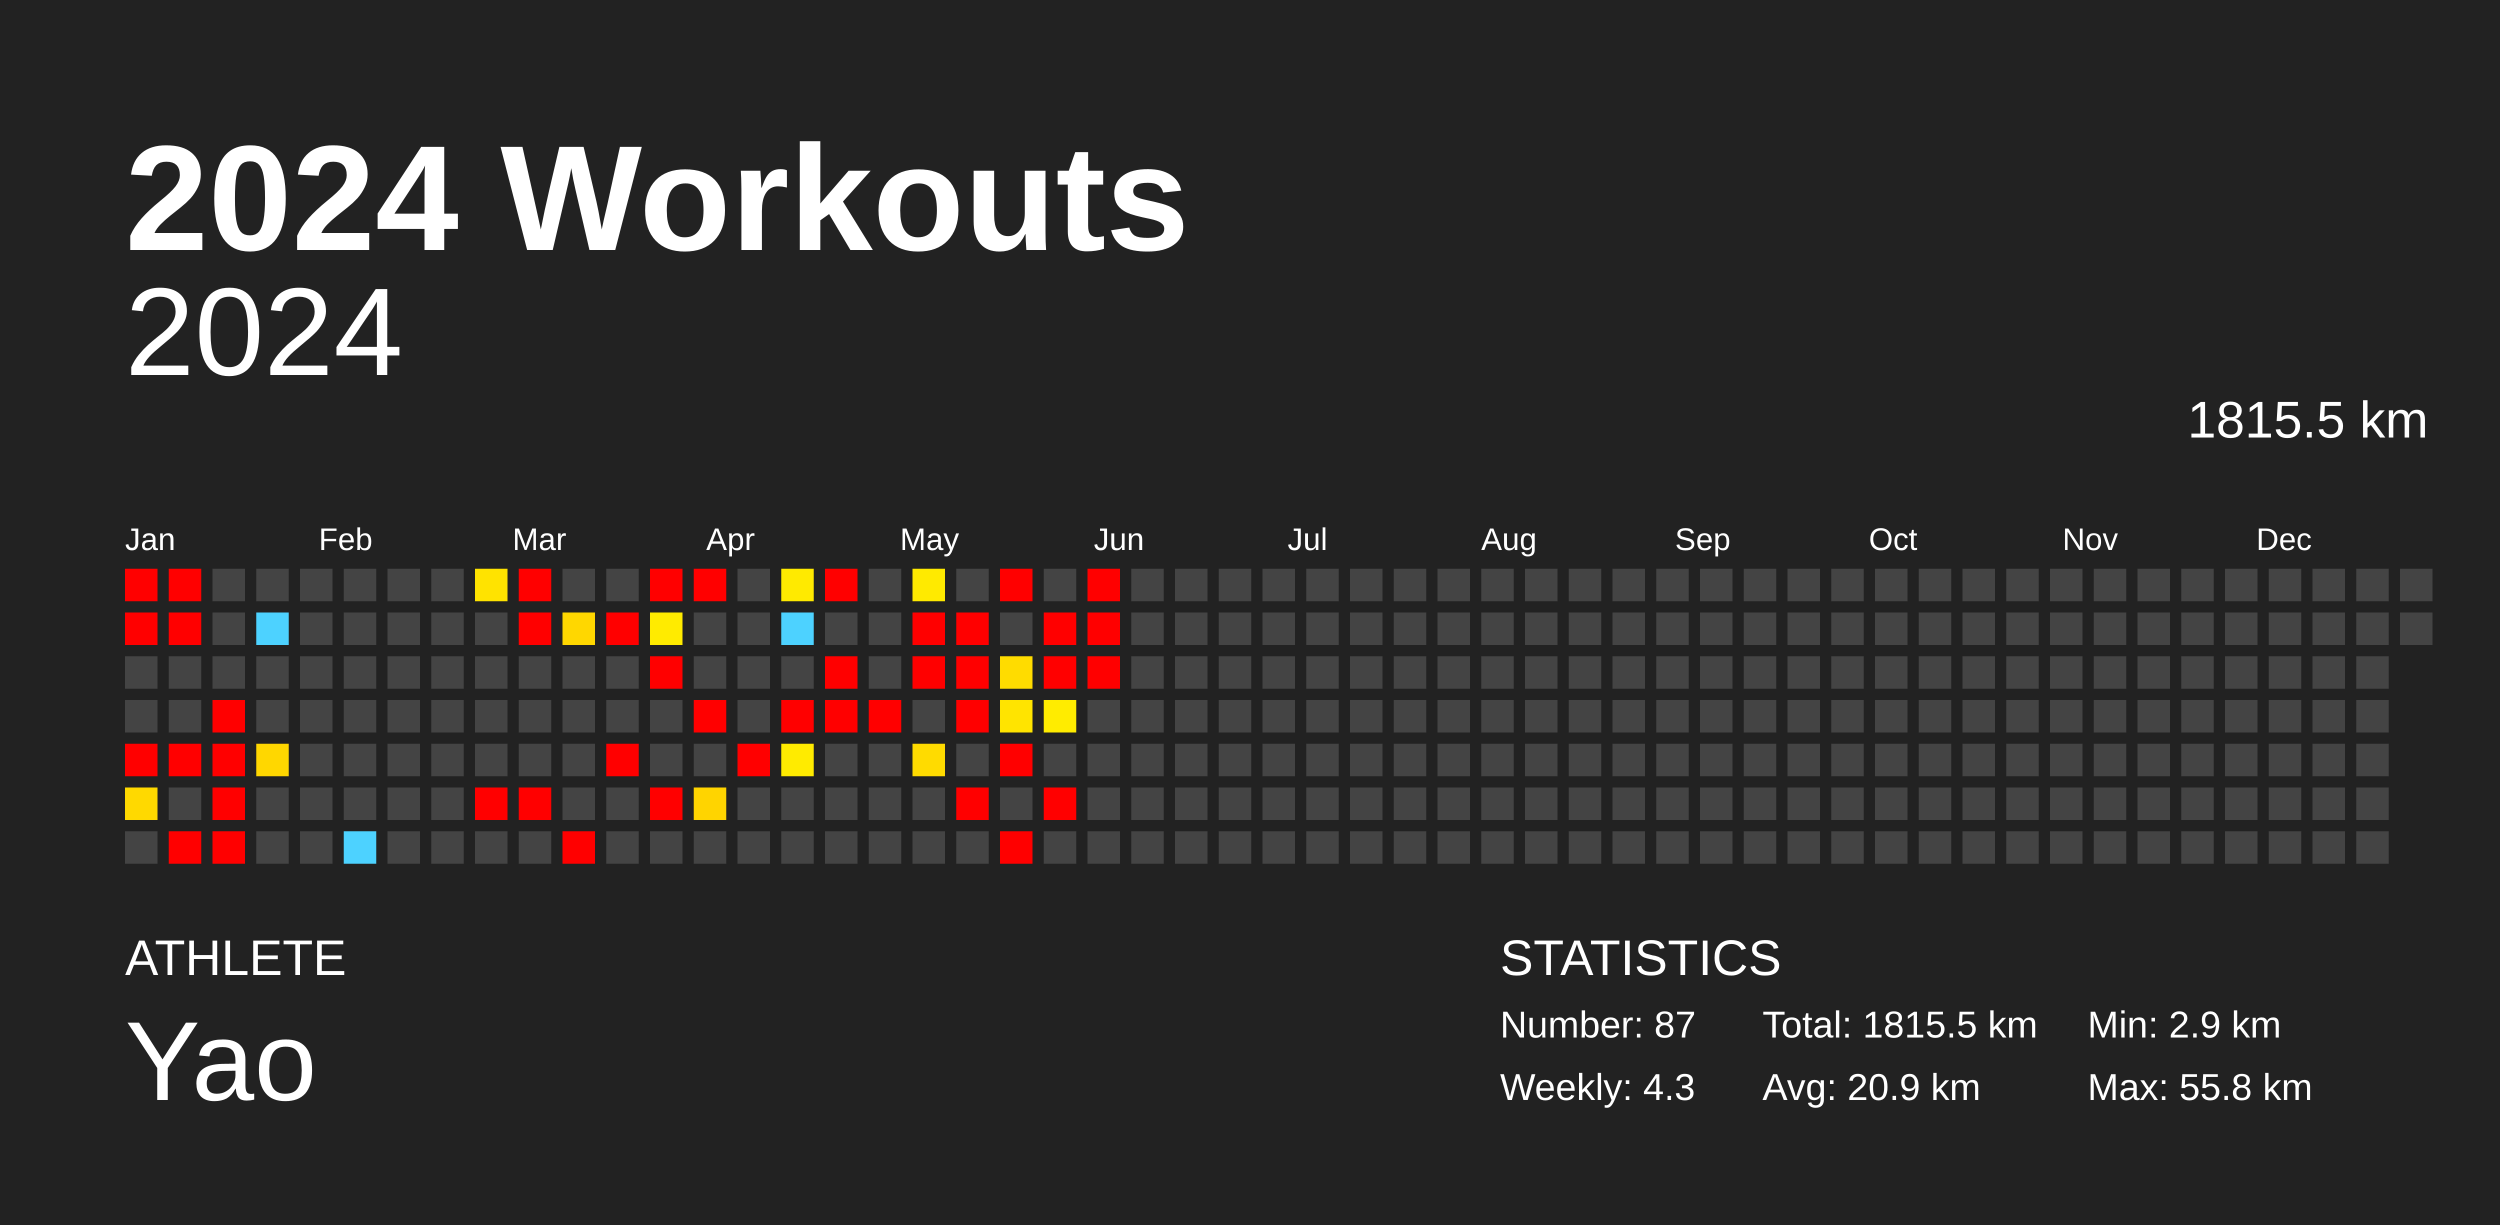
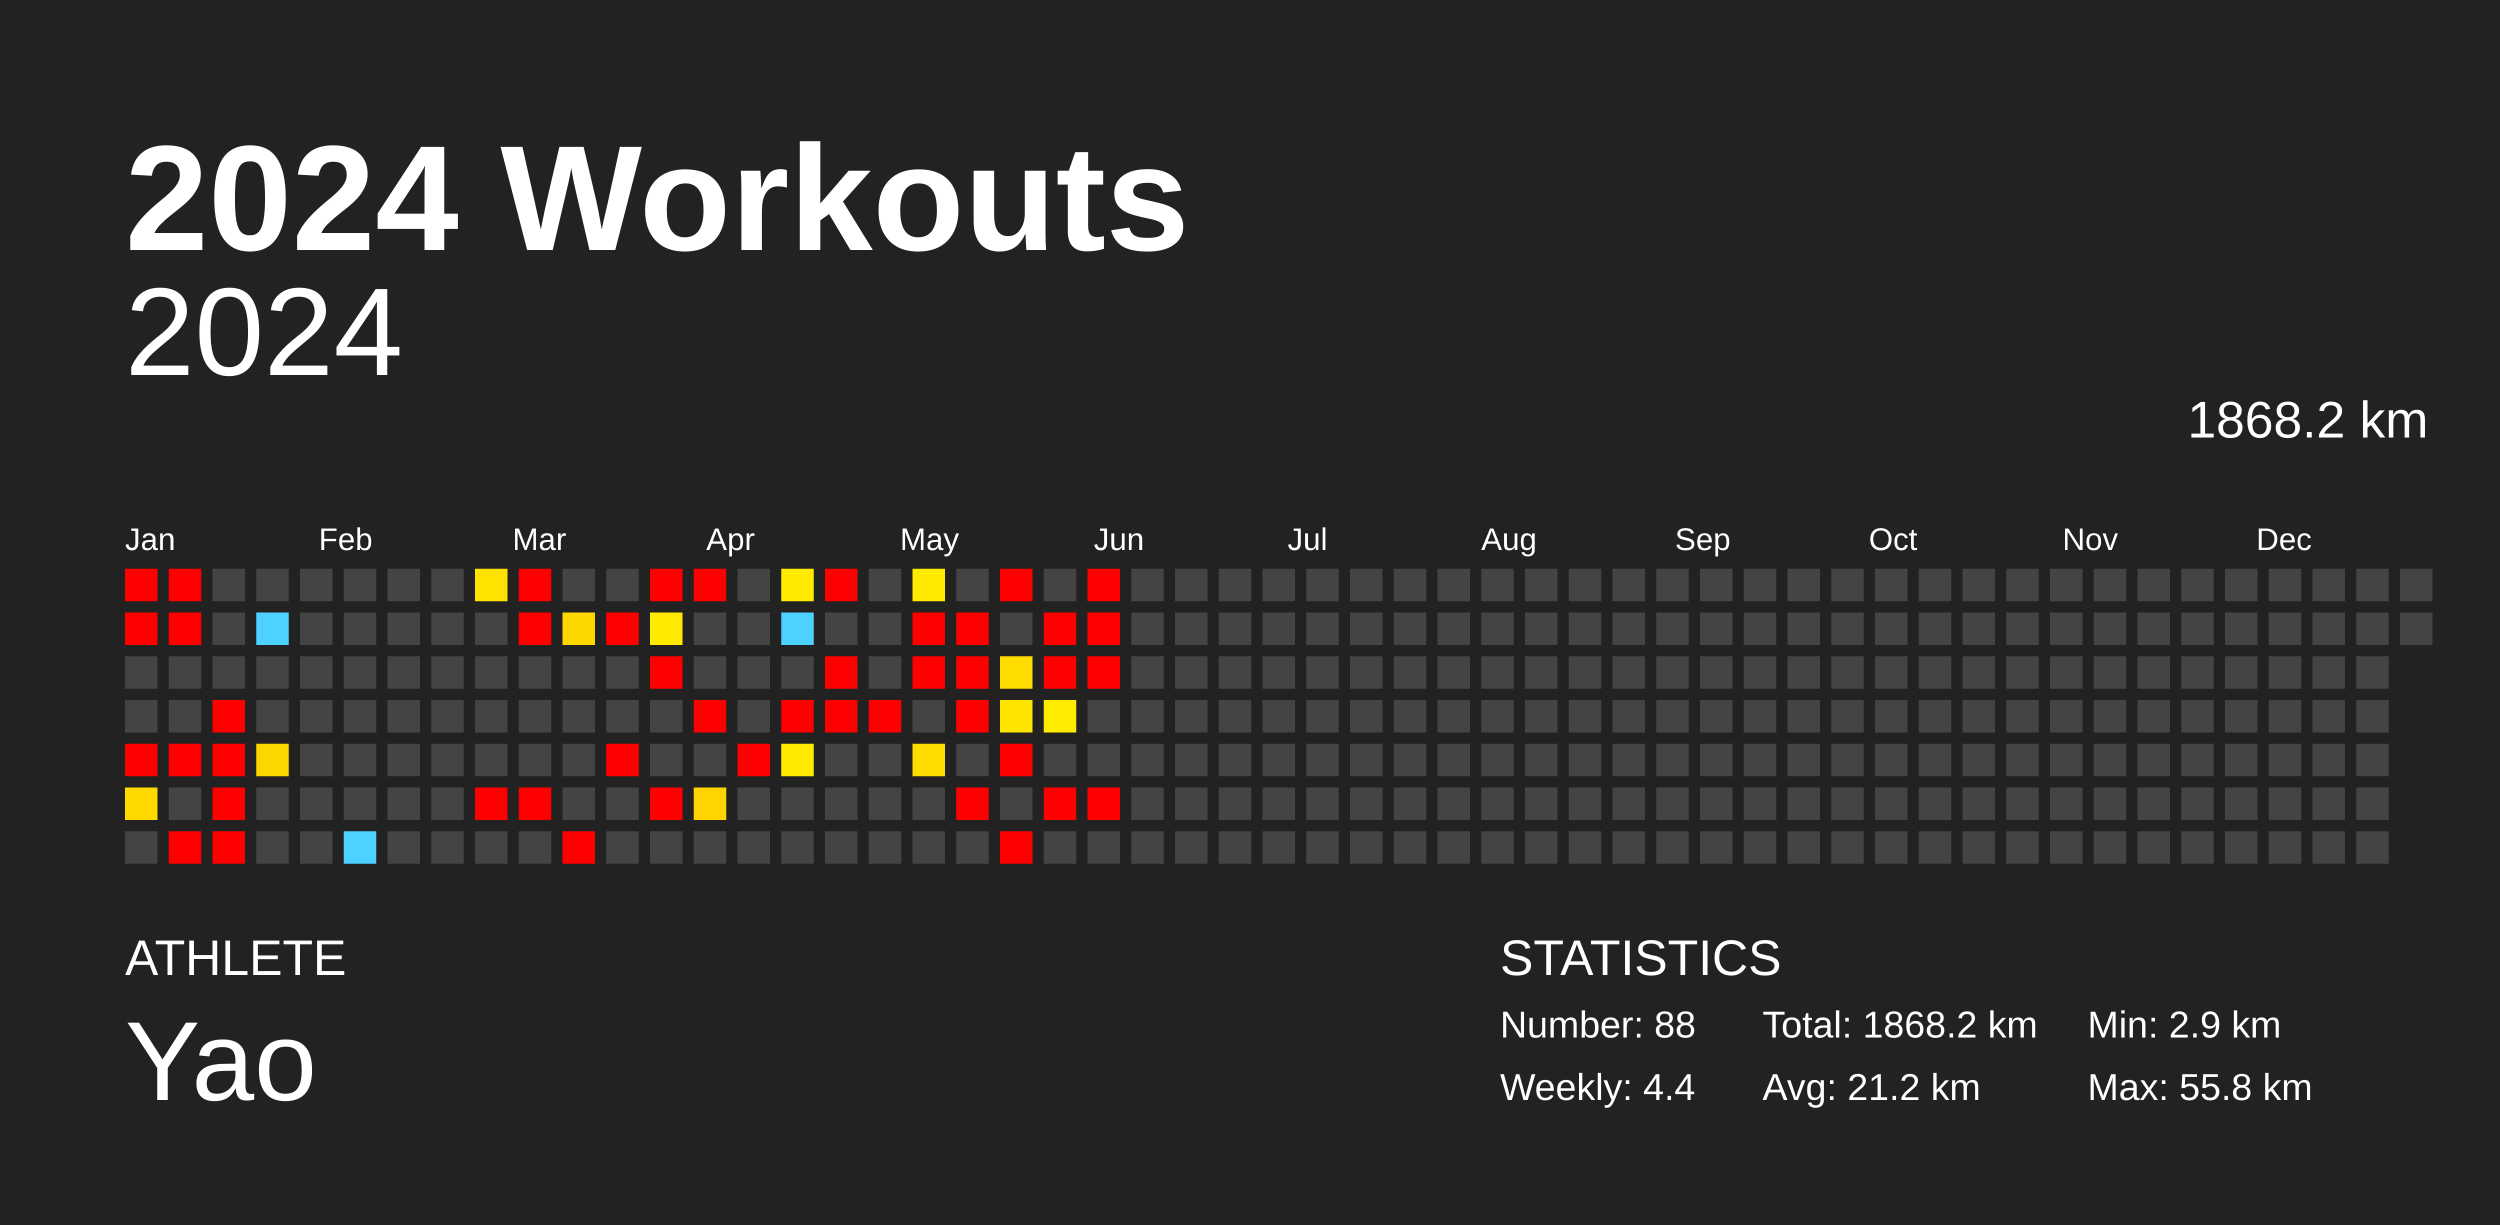
<svg xmlns="http://www.w3.org/2000/svg" baseProfile="full" height="98mm" version="1.1" viewBox="0,0,200,98" width="200mm">
  <defs />
  <rect fill="#222222" height="98" width="200" x="0" y="0" />
  <text fill="#FFFFFF" style="font-size:12px; font-family:Arial; font-weight:bold;" x="10" y="20">2024 Workouts</text>
  <text fill="#FFFFFF" style="font-size:4px; font-family:Arial" x="10" y="78">ATHLETE</text>
  <text fill="#FFFFFF" style="font-size:9px; font-family:Arial" x="10" y="88">Yao</text>
  <text fill="#FFFFFF" style="font-size:4px; font-family:Arial" x="120" y="78">STATISTICS</text>
-   <text fill="#FFFFFF" style="font-size:3px; font-family:Arial" x="120" y="83">Number: 87</text>
-   <text fill="#FFFFFF" style="font-size:3px; font-family:Arial" x="120" y="88">Weekly: 4.3</text>
-   <text fill="#FFFFFF" style="font-size:3px; font-family:Arial" x="141" y="83">Total: 1815.5 km</text>
-   <text fill="#FFFFFF" style="font-size:3px; font-family:Arial" x="141" y="88">Avg: 20.9 km</text>
+   <text fill="#FFFFFF" style="font-size:3px; font-family:Arial" x="120" y="83">Number: 88</text>
+   <text fill="#FFFFFF" style="font-size:3px; font-family:Arial" x="120" y="88">Weekly: 4.4</text>
+   <text fill="#FFFFFF" style="font-size:3px; font-family:Arial" x="141" y="83">Total: 1868.2 km</text>
+   <text fill="#FFFFFF" style="font-size:3px; font-family:Arial" x="141" y="88">Avg: 21.2 km</text>
  <text fill="#FFFFFF" style="font-size:3px; font-family:Arial" x="167" y="83">Min: 2.9 km</text>
  <text fill="#FFFFFF" style="font-size:3px; font-family:Arial" x="167" y="88">Max: 55.8 km</text>
  <text alignment-baseline="hanging" fill="#FFFFFF" style="font-size:10.0px; font-family:Arial;" x="10" y="30">2024</text>
-   <text alignment-baseline="hanging" fill="#FFFFFF" style="font-size:4.125px; font-family:Arial;" x="175" y="35">1815.5 km</text>
+   <text alignment-baseline="hanging" fill="#FFFFFF" style="font-size:4.125px; font-family:Arial;" x="175" y="35">1868.2 km</text>
  <text fill="#FFFFFF" style="font-size:2.5px; font-family:Arial" x="10.0" y="44">Jan</text>
  <text fill="#FFFFFF" style="font-size:2.5px; font-family:Arial" x="25.5" y="44">Feb</text>
  <text fill="#FFFFFF" style="font-size:2.5px; font-family:Arial" x="41.0" y="44">Mar</text>
  <text fill="#FFFFFF" style="font-size:2.5px; font-family:Arial" x="56.5" y="44">Apr</text>
  <text fill="#FFFFFF" style="font-size:2.5px; font-family:Arial" x="72.0" y="44">May</text>
  <text fill="#FFFFFF" style="font-size:2.5px; font-family:Arial" x="87.5" y="44">Jun</text>
  <text fill="#FFFFFF" style="font-size:2.5px; font-family:Arial" x="103.0" y="44">Jul</text>
  <text fill="#FFFFFF" style="font-size:2.5px; font-family:Arial" x="118.5" y="44">Aug</text>
  <text fill="#FFFFFF" style="font-size:2.5px; font-family:Arial" x="134.0" y="44">Sep</text>
  <text fill="#FFFFFF" style="font-size:2.5px; font-family:Arial" x="149.5" y="44">Oct</text>
  <text fill="#FFFFFF" style="font-size:2.5px; font-family:Arial" x="165.0" y="44">Nov</text>
  <text fill="#FFFFFF" style="font-size:2.5px; font-family:Arial" x="180.5" y="44">Dec</text>
  <rect fill="red" height="2.6" width="2.6" x="10.0" y="45.5" />
  <rect fill="red" height="2.6" width="2.6" x="10.0" y="49.0" />
  <rect fill="#444444" height="2.6" width="2.6" x="10.0" y="52.5" />
  <rect fill="#444444" height="2.6" width="2.6" x="10.0" y="56.0" />
  <rect fill="red" height="2.6" width="2.6" x="10.0" y="59.5" />
  <rect fill="#ffd900" height="2.6" width="2.6" x="10.0" y="63.0" />
  <rect fill="#444444" height="2.6" width="2.6" x="10.0" y="66.5" />
  <rect fill="red" height="2.6" width="2.6" x="13.5" y="45.5" />
  <rect fill="red" height="2.6" width="2.6" x="13.5" y="49.0" />
  <rect fill="#444444" height="2.6" width="2.6" x="13.5" y="52.5" />
  <rect fill="#444444" height="2.6" width="2.6" x="13.5" y="56.0" />
  <rect fill="red" height="2.6" width="2.6" x="13.5" y="59.5" />
  <rect fill="#444444" height="2.6" width="2.6" x="13.5" y="63.0" />
  <rect fill="red" height="2.6" width="2.6" x="13.5" y="66.5" />
  <rect fill="#444444" height="2.6" width="2.6" x="17.0" y="45.5" />
  <rect fill="#444444" height="2.6" width="2.6" x="17.0" y="49.0" />
  <rect fill="#444444" height="2.6" width="2.6" x="17.0" y="52.5" />
  <rect fill="red" height="2.6" width="2.6" x="17.0" y="56.0" />
  <rect fill="red" height="2.6" width="2.6" x="17.0" y="59.5" />
  <rect fill="red" height="2.6" width="2.6" x="17.0" y="63.0" />
  <rect fill="red" height="2.6" width="2.6" x="17.0" y="66.5" />
  <rect fill="#444444" height="2.6" width="2.6" x="20.5" y="45.5" />
  <rect fill="#4dd2ff" height="2.6" width="2.6" x="20.5" y="49.0" />
  <rect fill="#444444" height="2.6" width="2.6" x="20.5" y="52.5" />
  <rect fill="#444444" height="2.6" width="2.6" x="20.5" y="56.0" />
  <rect fill="#ffd700" height="2.6" width="2.6" x="20.5" y="59.5" />
  <rect fill="#444444" height="2.6" width="2.6" x="20.5" y="63.0" />
  <rect fill="#444444" height="2.6" width="2.6" x="20.5" y="66.5" />
  <rect fill="#444444" height="2.6" width="2.6" x="24.0" y="45.5" />
  <rect fill="#444444" height="2.6" width="2.6" x="24.0" y="49.0" />
  <rect fill="#444444" height="2.6" width="2.6" x="24.0" y="52.5" />
  <rect fill="#444444" height="2.6" width="2.6" x="24.0" y="56.0" />
  <rect fill="#444444" height="2.6" width="2.6" x="24.0" y="59.5" />
  <rect fill="#444444" height="2.6" width="2.6" x="24.0" y="63.0" />
  <rect fill="#444444" height="2.6" width="2.6" x="24.0" y="66.5" />
  <rect fill="#444444" height="2.6" width="2.6" x="27.5" y="45.5" />
  <rect fill="#444444" height="2.6" width="2.6" x="27.5" y="49.0" />
  <rect fill="#444444" height="2.6" width="2.6" x="27.5" y="52.5" />
  <rect fill="#444444" height="2.6" width="2.6" x="27.5" y="56.0" />
  <rect fill="#444444" height="2.6" width="2.6" x="27.5" y="59.5" />
  <rect fill="#444444" height="2.6" width="2.6" x="27.5" y="63.0" />
  <rect fill="#4dd2ff" height="2.6" width="2.6" x="27.5" y="66.5" />
  <rect fill="#444444" height="2.6" width="2.6" x="31.0" y="45.5" />
  <rect fill="#444444" height="2.6" width="2.6" x="31.0" y="49.0" />
  <rect fill="#444444" height="2.6" width="2.6" x="31.0" y="52.5" />
  <rect fill="#444444" height="2.6" width="2.6" x="31.0" y="56.0" />
  <rect fill="#444444" height="2.6" width="2.6" x="31.0" y="59.5" />
  <rect fill="#444444" height="2.6" width="2.6" x="31.0" y="63.0" />
  <rect fill="#444444" height="2.6" width="2.6" x="31.0" y="66.5" />
  <rect fill="#444444" height="2.6" width="2.6" x="34.5" y="45.5" />
  <rect fill="#444444" height="2.6" width="2.6" x="34.5" y="49.0" />
  <rect fill="#444444" height="2.6" width="2.6" x="34.5" y="52.5" />
  <rect fill="#444444" height="2.6" width="2.6" x="34.5" y="56.0" />
  <rect fill="#444444" height="2.6" width="2.6" x="34.5" y="59.5" />
  <rect fill="#444444" height="2.6" width="2.6" x="34.5" y="63.0" />
  <rect fill="#444444" height="2.6" width="2.6" x="34.5" y="66.5" />
  <rect fill="#ffe300" height="2.6" width="2.6" x="38.0" y="45.5" />
  <rect fill="#444444" height="2.6" width="2.6" x="38.0" y="49.0" />
  <rect fill="#444444" height="2.6" width="2.6" x="38.0" y="52.5" />
  <rect fill="#444444" height="2.6" width="2.6" x="38.0" y="56.0" />
  <rect fill="#444444" height="2.6" width="2.6" x="38.0" y="59.5" />
  <rect fill="red" height="2.6" width="2.6" x="38.0" y="63.0" />
  <rect fill="#444444" height="2.6" width="2.6" x="38.0" y="66.5" />
  <rect fill="red" height="2.6" width="2.6" x="41.5" y="45.5" />
  <rect fill="red" height="2.6" width="2.6" x="41.5" y="49.0" />
  <rect fill="#444444" height="2.6" width="2.6" x="41.5" y="52.5" />
  <rect fill="#444444" height="2.6" width="2.6" x="41.5" y="56.0" />
  <rect fill="#444444" height="2.6" width="2.6" x="41.5" y="59.5" />
  <rect fill="red" height="2.6" width="2.6" x="41.5" y="63.0" />
  <rect fill="#444444" height="2.6" width="2.6" x="41.5" y="66.5" />
  <rect fill="#444444" height="2.6" width="2.6" x="45.0" y="45.5" />
  <rect fill="#ffd700" height="2.6" width="2.6" x="45.0" y="49.0" />
  <rect fill="#444444" height="2.6" width="2.6" x="45.0" y="52.5" />
  <rect fill="#444444" height="2.6" width="2.6" x="45.0" y="56.0" />
  <rect fill="#444444" height="2.6" width="2.6" x="45.0" y="59.5" />
  <rect fill="#444444" height="2.6" width="2.6" x="45.0" y="63.0" />
  <rect fill="red" height="2.6" width="2.6" x="45.0" y="66.5" />
  <rect fill="#444444" height="2.6" width="2.6" x="48.5" y="45.5" />
  <rect fill="red" height="2.6" width="2.6" x="48.5" y="49.0" />
  <rect fill="#444444" height="2.6" width="2.6" x="48.5" y="52.5" />
  <rect fill="#444444" height="2.6" width="2.6" x="48.5" y="56.0" />
  <rect fill="red" height="2.6" width="2.6" x="48.5" y="59.5" />
  <rect fill="#444444" height="2.6" width="2.6" x="48.5" y="63.0" />
  <rect fill="#444444" height="2.6" width="2.6" x="48.5" y="66.5" />
  <rect fill="red" height="2.6" width="2.6" x="52.0" y="45.5" />
  <rect fill="#ffeb00" height="2.6" width="2.6" x="52.0" y="49.0" />
  <rect fill="red" height="2.6" width="2.6" x="52.0" y="52.5" />
  <rect fill="#444444" height="2.6" width="2.6" x="52.0" y="56.0" />
  <rect fill="#444444" height="2.6" width="2.6" x="52.0" y="59.5" />
  <rect fill="red" height="2.6" width="2.6" x="52.0" y="63.0" />
  <rect fill="#444444" height="2.6" width="2.6" x="52.0" y="66.5" />
  <rect fill="red" height="2.6" width="2.6" x="55.5" y="45.5" />
  <rect fill="#444444" height="2.6" width="2.6" x="55.5" y="49.0" />
  <rect fill="#444444" height="2.6" width="2.6" x="55.5" y="52.5" />
  <rect fill="red" height="2.6" width="2.6" x="55.5" y="56.0" />
  <rect fill="#444444" height="2.6" width="2.6" x="55.5" y="59.5" />
  <rect fill="#ffd400" height="2.6" width="2.6" x="55.5" y="63.0" />
  <rect fill="#444444" height="2.6" width="2.6" x="55.5" y="66.5" />
  <rect fill="#444444" height="2.6" width="2.6" x="59.0" y="45.5" />
  <rect fill="#444444" height="2.6" width="2.6" x="59.0" y="49.0" />
  <rect fill="#444444" height="2.6" width="2.6" x="59.0" y="52.5" />
  <rect fill="#444444" height="2.6" width="2.6" x="59.0" y="56.0" />
  <rect fill="red" height="2.6" width="2.6" x="59.0" y="59.5" />
  <rect fill="#444444" height="2.6" width="2.6" x="59.0" y="63.0" />
  <rect fill="#444444" height="2.6" width="2.6" x="59.0" y="66.5" />
  <rect fill="#ffea00" height="2.6" width="2.6" x="62.5" y="45.5" />
  <rect fill="#4dd2ff" height="2.6" width="2.6" x="62.5" y="49.0" />
  <rect fill="#444444" height="2.6" width="2.6" x="62.5" y="52.5" />
  <rect fill="red" height="2.6" width="2.6" x="62.5" y="56.0" />
  <rect fill="#ffeb00" height="2.6" width="2.6" x="62.5" y="59.5" />
  <rect fill="#444444" height="2.6" width="2.6" x="62.5" y="63.0" />
  <rect fill="#444444" height="2.6" width="2.6" x="62.5" y="66.5" />
  <rect fill="red" height="2.6" width="2.6" x="66.0" y="45.5" />
  <rect fill="#444444" height="2.6" width="2.6" x="66.0" y="49.0" />
  <rect fill="red" height="2.6" width="2.6" x="66.0" y="52.5" />
  <rect fill="red" height="2.6" width="2.6" x="66.0" y="56.0" />
  <rect fill="#444444" height="2.6" width="2.6" x="66.0" y="59.5" />
  <rect fill="#444444" height="2.6" width="2.6" x="66.0" y="63.0" />
  <rect fill="#444444" height="2.6" width="2.6" x="66.0" y="66.5" />
  <rect fill="#444444" height="2.6" width="2.6" x="69.5" y="45.5" />
  <rect fill="#444444" height="2.6" width="2.6" x="69.5" y="49.0" />
  <rect fill="#444444" height="2.6" width="2.6" x="69.5" y="52.5" />
  <rect fill="red" height="2.6" width="2.6" x="69.5" y="56.0" />
  <rect fill="#444444" height="2.6" width="2.6" x="69.5" y="59.5" />
  <rect fill="#444444" height="2.6" width="2.6" x="69.5" y="63.0" />
  <rect fill="#444444" height="2.6" width="2.6" x="69.5" y="66.5" />
  <rect fill="#ffea00" height="2.6" width="2.6" x="73.0" y="45.5" />
  <rect fill="red" height="2.6" width="2.6" x="73.0" y="49.0" />
  <rect fill="red" height="2.6" width="2.6" x="73.0" y="52.5" />
  <rect fill="#444444" height="2.6" width="2.6" x="73.0" y="56.0" />
  <rect fill="#ffdb00" height="2.6" width="2.6" x="73.0" y="59.5" />
  <rect fill="#444444" height="2.6" width="2.6" x="73.0" y="63.0" />
  <rect fill="#444444" height="2.6" width="2.6" x="73.0" y="66.5" />
  <rect fill="#444444" height="2.6" width="2.6" x="76.5" y="45.5" />
  <rect fill="red" height="2.6" width="2.6" x="76.5" y="49.0" />
  <rect fill="red" height="2.6" width="2.6" x="76.5" y="52.5" />
  <rect fill="red" height="2.6" width="2.6" x="76.5" y="56.0" />
  <rect fill="#444444" height="2.6" width="2.6" x="76.5" y="59.5" />
  <rect fill="red" height="2.6" width="2.6" x="76.5" y="63.0" />
  <rect fill="#444444" height="2.6" width="2.6" x="76.5" y="66.5" />
  <rect fill="red" height="2.6" width="2.6" x="80.0" y="45.5" />
  <rect fill="#444444" height="2.6" width="2.6" x="80.0" y="49.0" />
  <rect fill="#ffdc00" height="2.6" width="2.6" x="80.0" y="52.5" />
  <rect fill="#ffe400" height="2.6" width="2.6" x="80.0" y="56.0" />
  <rect fill="red" height="2.6" width="2.6" x="80.0" y="59.5" />
  <rect fill="#444444" height="2.6" width="2.6" x="80.0" y="63.0" />
  <rect fill="red" height="2.6" width="2.6" x="80.0" y="66.5" />
  <rect fill="#444444" height="2.6" width="2.6" x="83.5" y="45.5" />
  <rect fill="red" height="2.6" width="2.6" x="83.5" y="49.0" />
  <rect fill="red" height="2.6" width="2.6" x="83.5" y="52.5" />
  <rect fill="#ffec00" height="2.6" width="2.6" x="83.5" y="56.0" />
  <rect fill="#444444" height="2.6" width="2.6" x="83.5" y="59.5" />
  <rect fill="red" height="2.6" width="2.6" x="83.5" y="63.0" />
  <rect fill="#444444" height="2.6" width="2.6" x="83.5" y="66.5" />
  <rect fill="red" height="2.6" width="2.6" x="87.0" y="45.5" />
  <rect fill="red" height="2.6" width="2.6" x="87.0" y="49.0" />
  <rect fill="red" height="2.6" width="2.6" x="87.0" y="52.5" />
  <rect fill="#444444" height="2.6" width="2.6" x="87.0" y="56.0" />
  <rect fill="#444444" height="2.6" width="2.6" x="87.0" y="59.5" />
-   <rect fill="#444444" height="2.6" width="2.6" x="87.0" y="63.0" />
+   <rect fill="red" height="2.6" width="2.6" x="87.0" y="63.0" />
  <rect fill="#444444" height="2.6" width="2.6" x="87.0" y="66.5" />
  <rect fill="#444444" height="2.6" width="2.6" x="90.5" y="45.5" />
  <rect fill="#444444" height="2.6" width="2.6" x="90.5" y="49.0" />
  <rect fill="#444444" height="2.6" width="2.6" x="90.5" y="52.5" />
  <rect fill="#444444" height="2.6" width="2.6" x="90.5" y="56.0" />
  <rect fill="#444444" height="2.6" width="2.6" x="90.5" y="59.5" />
  <rect fill="#444444" height="2.6" width="2.6" x="90.5" y="63.0" />
  <rect fill="#444444" height="2.6" width="2.6" x="90.5" y="66.5" />
  <rect fill="#444444" height="2.6" width="2.6" x="94.0" y="45.5" />
  <rect fill="#444444" height="2.6" width="2.6" x="94.0" y="49.0" />
  <rect fill="#444444" height="2.6" width="2.6" x="94.0" y="52.5" />
  <rect fill="#444444" height="2.6" width="2.6" x="94.0" y="56.0" />
  <rect fill="#444444" height="2.6" width="2.6" x="94.0" y="59.5" />
  <rect fill="#444444" height="2.6" width="2.6" x="94.0" y="63.0" />
  <rect fill="#444444" height="2.6" width="2.6" x="94.0" y="66.5" />
  <rect fill="#444444" height="2.6" width="2.6" x="97.5" y="45.5" />
  <rect fill="#444444" height="2.6" width="2.6" x="97.5" y="49.0" />
  <rect fill="#444444" height="2.6" width="2.6" x="97.5" y="52.5" />
  <rect fill="#444444" height="2.6" width="2.6" x="97.5" y="56.0" />
  <rect fill="#444444" height="2.6" width="2.6" x="97.5" y="59.5" />
  <rect fill="#444444" height="2.6" width="2.6" x="97.5" y="63.0" />
  <rect fill="#444444" height="2.6" width="2.6" x="97.5" y="66.5" />
  <rect fill="#444444" height="2.6" width="2.6" x="101.0" y="45.5" />
  <rect fill="#444444" height="2.6" width="2.6" x="101.0" y="49.0" />
  <rect fill="#444444" height="2.6" width="2.6" x="101.0" y="52.5" />
  <rect fill="#444444" height="2.6" width="2.6" x="101.0" y="56.0" />
  <rect fill="#444444" height="2.6" width="2.6" x="101.0" y="59.5" />
  <rect fill="#444444" height="2.6" width="2.6" x="101.0" y="63.0" />
  <rect fill="#444444" height="2.6" width="2.6" x="101.0" y="66.5" />
  <rect fill="#444444" height="2.6" width="2.6" x="104.5" y="45.5" />
  <rect fill="#444444" height="2.6" width="2.6" x="104.5" y="49.0" />
  <rect fill="#444444" height="2.6" width="2.6" x="104.5" y="52.5" />
  <rect fill="#444444" height="2.6" width="2.6" x="104.5" y="56.0" />
  <rect fill="#444444" height="2.6" width="2.6" x="104.5" y="59.5" />
  <rect fill="#444444" height="2.6" width="2.6" x="104.5" y="63.0" />
  <rect fill="#444444" height="2.6" width="2.6" x="104.5" y="66.5" />
  <rect fill="#444444" height="2.6" width="2.6" x="108.0" y="45.5" />
  <rect fill="#444444" height="2.6" width="2.6" x="108.0" y="49.0" />
  <rect fill="#444444" height="2.6" width="2.6" x="108.0" y="52.5" />
  <rect fill="#444444" height="2.6" width="2.6" x="108.0" y="56.0" />
  <rect fill="#444444" height="2.6" width="2.6" x="108.0" y="59.5" />
  <rect fill="#444444" height="2.6" width="2.6" x="108.0" y="63.0" />
  <rect fill="#444444" height="2.6" width="2.6" x="108.0" y="66.5" />
  <rect fill="#444444" height="2.6" width="2.6" x="111.5" y="45.5" />
  <rect fill="#444444" height="2.6" width="2.6" x="111.5" y="49.0" />
  <rect fill="#444444" height="2.6" width="2.6" x="111.5" y="52.5" />
  <rect fill="#444444" height="2.6" width="2.6" x="111.5" y="56.0" />
  <rect fill="#444444" height="2.6" width="2.6" x="111.5" y="59.5" />
  <rect fill="#444444" height="2.6" width="2.6" x="111.5" y="63.0" />
  <rect fill="#444444" height="2.6" width="2.6" x="111.5" y="66.5" />
  <rect fill="#444444" height="2.6" width="2.6" x="115.0" y="45.5" />
  <rect fill="#444444" height="2.6" width="2.6" x="115.0" y="49.0" />
  <rect fill="#444444" height="2.6" width="2.6" x="115.0" y="52.5" />
  <rect fill="#444444" height="2.6" width="2.6" x="115.0" y="56.0" />
  <rect fill="#444444" height="2.6" width="2.6" x="115.0" y="59.5" />
  <rect fill="#444444" height="2.6" width="2.6" x="115.0" y="63.0" />
  <rect fill="#444444" height="2.6" width="2.6" x="115.0" y="66.5" />
  <rect fill="#444444" height="2.6" width="2.6" x="118.5" y="45.5" />
  <rect fill="#444444" height="2.6" width="2.6" x="118.5" y="49.0" />
  <rect fill="#444444" height="2.6" width="2.6" x="118.5" y="52.5" />
  <rect fill="#444444" height="2.6" width="2.6" x="118.5" y="56.0" />
  <rect fill="#444444" height="2.6" width="2.6" x="118.5" y="59.5" />
  <rect fill="#444444" height="2.6" width="2.6" x="118.5" y="63.0" />
  <rect fill="#444444" height="2.6" width="2.6" x="118.5" y="66.5" />
  <rect fill="#444444" height="2.6" width="2.6" x="122.0" y="45.5" />
  <rect fill="#444444" height="2.6" width="2.6" x="122.0" y="49.0" />
  <rect fill="#444444" height="2.6" width="2.6" x="122.0" y="52.5" />
  <rect fill="#444444" height="2.6" width="2.6" x="122.0" y="56.0" />
  <rect fill="#444444" height="2.6" width="2.6" x="122.0" y="59.5" />
  <rect fill="#444444" height="2.6" width="2.6" x="122.0" y="63.0" />
  <rect fill="#444444" height="2.6" width="2.6" x="122.0" y="66.5" />
  <rect fill="#444444" height="2.6" width="2.6" x="125.5" y="45.5" />
  <rect fill="#444444" height="2.6" width="2.6" x="125.5" y="49.0" />
  <rect fill="#444444" height="2.6" width="2.6" x="125.5" y="52.5" />
  <rect fill="#444444" height="2.6" width="2.6" x="125.5" y="56.0" />
  <rect fill="#444444" height="2.6" width="2.6" x="125.5" y="59.5" />
  <rect fill="#444444" height="2.6" width="2.6" x="125.5" y="63.0" />
  <rect fill="#444444" height="2.6" width="2.6" x="125.5" y="66.5" />
  <rect fill="#444444" height="2.6" width="2.6" x="129.0" y="45.5" />
  <rect fill="#444444" height="2.6" width="2.6" x="129.0" y="49.0" />
  <rect fill="#444444" height="2.6" width="2.6" x="129.0" y="52.5" />
  <rect fill="#444444" height="2.6" width="2.6" x="129.0" y="56.0" />
  <rect fill="#444444" height="2.6" width="2.6" x="129.0" y="59.5" />
  <rect fill="#444444" height="2.6" width="2.6" x="129.0" y="63.0" />
  <rect fill="#444444" height="2.6" width="2.6" x="129.0" y="66.5" />
  <rect fill="#444444" height="2.6" width="2.6" x="132.5" y="45.5" />
  <rect fill="#444444" height="2.6" width="2.6" x="132.5" y="49.0" />
  <rect fill="#444444" height="2.6" width="2.6" x="132.5" y="52.5" />
  <rect fill="#444444" height="2.6" width="2.6" x="132.5" y="56.0" />
  <rect fill="#444444" height="2.6" width="2.6" x="132.5" y="59.5" />
  <rect fill="#444444" height="2.6" width="2.6" x="132.5" y="63.0" />
  <rect fill="#444444" height="2.6" width="2.6" x="132.5" y="66.5" />
  <rect fill="#444444" height="2.6" width="2.6" x="136.0" y="45.5" />
  <rect fill="#444444" height="2.6" width="2.6" x="136.0" y="49.0" />
  <rect fill="#444444" height="2.6" width="2.6" x="136.0" y="52.5" />
  <rect fill="#444444" height="2.6" width="2.6" x="136.0" y="56.0" />
  <rect fill="#444444" height="2.6" width="2.6" x="136.0" y="59.5" />
  <rect fill="#444444" height="2.6" width="2.6" x="136.0" y="63.0" />
  <rect fill="#444444" height="2.6" width="2.6" x="136.0" y="66.5" />
  <rect fill="#444444" height="2.6" width="2.6" x="139.5" y="45.5" />
  <rect fill="#444444" height="2.6" width="2.6" x="139.5" y="49.0" />
  <rect fill="#444444" height="2.6" width="2.6" x="139.5" y="52.5" />
  <rect fill="#444444" height="2.6" width="2.6" x="139.5" y="56.0" />
  <rect fill="#444444" height="2.6" width="2.6" x="139.5" y="59.5" />
  <rect fill="#444444" height="2.6" width="2.6" x="139.5" y="63.0" />
  <rect fill="#444444" height="2.6" width="2.6" x="139.5" y="66.5" />
  <rect fill="#444444" height="2.6" width="2.6" x="143.0" y="45.5" />
  <rect fill="#444444" height="2.6" width="2.6" x="143.0" y="49.0" />
  <rect fill="#444444" height="2.6" width="2.6" x="143.0" y="52.5" />
  <rect fill="#444444" height="2.6" width="2.6" x="143.0" y="56.0" />
  <rect fill="#444444" height="2.6" width="2.6" x="143.0" y="59.5" />
  <rect fill="#444444" height="2.6" width="2.6" x="143.0" y="63.0" />
  <rect fill="#444444" height="2.6" width="2.6" x="143.0" y="66.5" />
  <rect fill="#444444" height="2.6" width="2.6" x="146.5" y="45.5" />
  <rect fill="#444444" height="2.6" width="2.6" x="146.5" y="49.0" />
  <rect fill="#444444" height="2.6" width="2.6" x="146.5" y="52.5" />
  <rect fill="#444444" height="2.6" width="2.6" x="146.5" y="56.0" />
  <rect fill="#444444" height="2.6" width="2.6" x="146.5" y="59.5" />
  <rect fill="#444444" height="2.6" width="2.6" x="146.5" y="63.0" />
  <rect fill="#444444" height="2.6" width="2.6" x="146.5" y="66.5" />
  <rect fill="#444444" height="2.6" width="2.6" x="150.0" y="45.5" />
  <rect fill="#444444" height="2.6" width="2.6" x="150.0" y="49.0" />
  <rect fill="#444444" height="2.6" width="2.6" x="150.0" y="52.5" />
  <rect fill="#444444" height="2.6" width="2.6" x="150.0" y="56.0" />
  <rect fill="#444444" height="2.6" width="2.6" x="150.0" y="59.5" />
  <rect fill="#444444" height="2.6" width="2.6" x="150.0" y="63.0" />
  <rect fill="#444444" height="2.6" width="2.6" x="150.0" y="66.5" />
  <rect fill="#444444" height="2.6" width="2.6" x="153.5" y="45.5" />
  <rect fill="#444444" height="2.6" width="2.6" x="153.5" y="49.0" />
  <rect fill="#444444" height="2.6" width="2.6" x="153.5" y="52.5" />
  <rect fill="#444444" height="2.6" width="2.6" x="153.5" y="56.0" />
  <rect fill="#444444" height="2.6" width="2.6" x="153.5" y="59.5" />
  <rect fill="#444444" height="2.6" width="2.6" x="153.5" y="63.0" />
  <rect fill="#444444" height="2.6" width="2.6" x="153.5" y="66.5" />
  <rect fill="#444444" height="2.6" width="2.6" x="157.0" y="45.5" />
  <rect fill="#444444" height="2.6" width="2.6" x="157.0" y="49.0" />
  <rect fill="#444444" height="2.6" width="2.6" x="157.0" y="52.5" />
  <rect fill="#444444" height="2.6" width="2.6" x="157.0" y="56.0" />
  <rect fill="#444444" height="2.6" width="2.6" x="157.0" y="59.5" />
  <rect fill="#444444" height="2.6" width="2.6" x="157.0" y="63.0" />
  <rect fill="#444444" height="2.6" width="2.6" x="157.0" y="66.5" />
  <rect fill="#444444" height="2.6" width="2.6" x="160.5" y="45.5" />
  <rect fill="#444444" height="2.6" width="2.6" x="160.5" y="49.0" />
  <rect fill="#444444" height="2.6" width="2.6" x="160.5" y="52.5" />
  <rect fill="#444444" height="2.6" width="2.6" x="160.5" y="56.0" />
  <rect fill="#444444" height="2.6" width="2.6" x="160.5" y="59.5" />
  <rect fill="#444444" height="2.6" width="2.6" x="160.5" y="63.0" />
  <rect fill="#444444" height="2.6" width="2.6" x="160.5" y="66.5" />
  <rect fill="#444444" height="2.6" width="2.6" x="164.0" y="45.5" />
  <rect fill="#444444" height="2.6" width="2.6" x="164.0" y="49.0" />
  <rect fill="#444444" height="2.6" width="2.6" x="164.0" y="52.5" />
  <rect fill="#444444" height="2.6" width="2.6" x="164.0" y="56.0" />
  <rect fill="#444444" height="2.6" width="2.6" x="164.0" y="59.5" />
  <rect fill="#444444" height="2.6" width="2.6" x="164.0" y="63.0" />
  <rect fill="#444444" height="2.6" width="2.6" x="164.0" y="66.5" />
  <rect fill="#444444" height="2.6" width="2.6" x="167.5" y="45.5" />
  <rect fill="#444444" height="2.6" width="2.6" x="167.5" y="49.0" />
  <rect fill="#444444" height="2.6" width="2.6" x="167.5" y="52.5" />
  <rect fill="#444444" height="2.6" width="2.6" x="167.5" y="56.0" />
  <rect fill="#444444" height="2.6" width="2.6" x="167.5" y="59.5" />
  <rect fill="#444444" height="2.6" width="2.6" x="167.5" y="63.0" />
  <rect fill="#444444" height="2.6" width="2.6" x="167.5" y="66.5" />
  <rect fill="#444444" height="2.6" width="2.6" x="171.0" y="45.5" />
  <rect fill="#444444" height="2.6" width="2.6" x="171.0" y="49.0" />
  <rect fill="#444444" height="2.6" width="2.6" x="171.0" y="52.5" />
  <rect fill="#444444" height="2.6" width="2.6" x="171.0" y="56.0" />
  <rect fill="#444444" height="2.6" width="2.6" x="171.0" y="59.5" />
  <rect fill="#444444" height="2.6" width="2.6" x="171.0" y="63.0" />
  <rect fill="#444444" height="2.6" width="2.6" x="171.0" y="66.5" />
  <rect fill="#444444" height="2.6" width="2.6" x="174.5" y="45.5" />
  <rect fill="#444444" height="2.6" width="2.6" x="174.5" y="49.0" />
  <rect fill="#444444" height="2.6" width="2.6" x="174.5" y="52.5" />
  <rect fill="#444444" height="2.6" width="2.6" x="174.5" y="56.0" />
  <rect fill="#444444" height="2.6" width="2.6" x="174.5" y="59.5" />
  <rect fill="#444444" height="2.6" width="2.6" x="174.5" y="63.0" />
  <rect fill="#444444" height="2.6" width="2.6" x="174.5" y="66.5" />
  <rect fill="#444444" height="2.6" width="2.6" x="178.0" y="45.5" />
  <rect fill="#444444" height="2.6" width="2.6" x="178.0" y="49.0" />
  <rect fill="#444444" height="2.6" width="2.6" x="178.0" y="52.5" />
  <rect fill="#444444" height="2.6" width="2.6" x="178.0" y="56.0" />
  <rect fill="#444444" height="2.6" width="2.6" x="178.0" y="59.5" />
  <rect fill="#444444" height="2.6" width="2.6" x="178.0" y="63.0" />
  <rect fill="#444444" height="2.6" width="2.6" x="178.0" y="66.5" />
  <rect fill="#444444" height="2.6" width="2.6" x="181.5" y="45.5" />
  <rect fill="#444444" height="2.6" width="2.6" x="181.5" y="49.0" />
  <rect fill="#444444" height="2.6" width="2.6" x="181.5" y="52.5" />
  <rect fill="#444444" height="2.6" width="2.6" x="181.5" y="56.0" />
  <rect fill="#444444" height="2.6" width="2.6" x="181.5" y="59.5" />
  <rect fill="#444444" height="2.6" width="2.6" x="181.5" y="63.0" />
  <rect fill="#444444" height="2.6" width="2.6" x="181.5" y="66.5" />
  <rect fill="#444444" height="2.6" width="2.6" x="185.0" y="45.5" />
  <rect fill="#444444" height="2.6" width="2.6" x="185.0" y="49.0" />
  <rect fill="#444444" height="2.6" width="2.6" x="185.0" y="52.5" />
  <rect fill="#444444" height="2.6" width="2.6" x="185.0" y="56.0" />
  <rect fill="#444444" height="2.6" width="2.6" x="185.0" y="59.5" />
  <rect fill="#444444" height="2.6" width="2.6" x="185.0" y="63.0" />
  <rect fill="#444444" height="2.6" width="2.6" x="185.0" y="66.5" />
  <rect fill="#444444" height="2.6" width="2.6" x="188.5" y="45.5" />
  <rect fill="#444444" height="2.6" width="2.6" x="188.5" y="49.0" />
  <rect fill="#444444" height="2.6" width="2.6" x="188.5" y="52.5" />
  <rect fill="#444444" height="2.6" width="2.6" x="188.5" y="56.0" />
  <rect fill="#444444" height="2.6" width="2.6" x="188.5" y="59.5" />
  <rect fill="#444444" height="2.6" width="2.6" x="188.5" y="63.0" />
  <rect fill="#444444" height="2.6" width="2.6" x="188.5" y="66.5" />
  <rect fill="#444444" height="2.6" width="2.6" x="192.0" y="45.5" />
  <rect fill="#444444" height="2.6" width="2.6" x="192.0" y="49.0" />
</svg>
